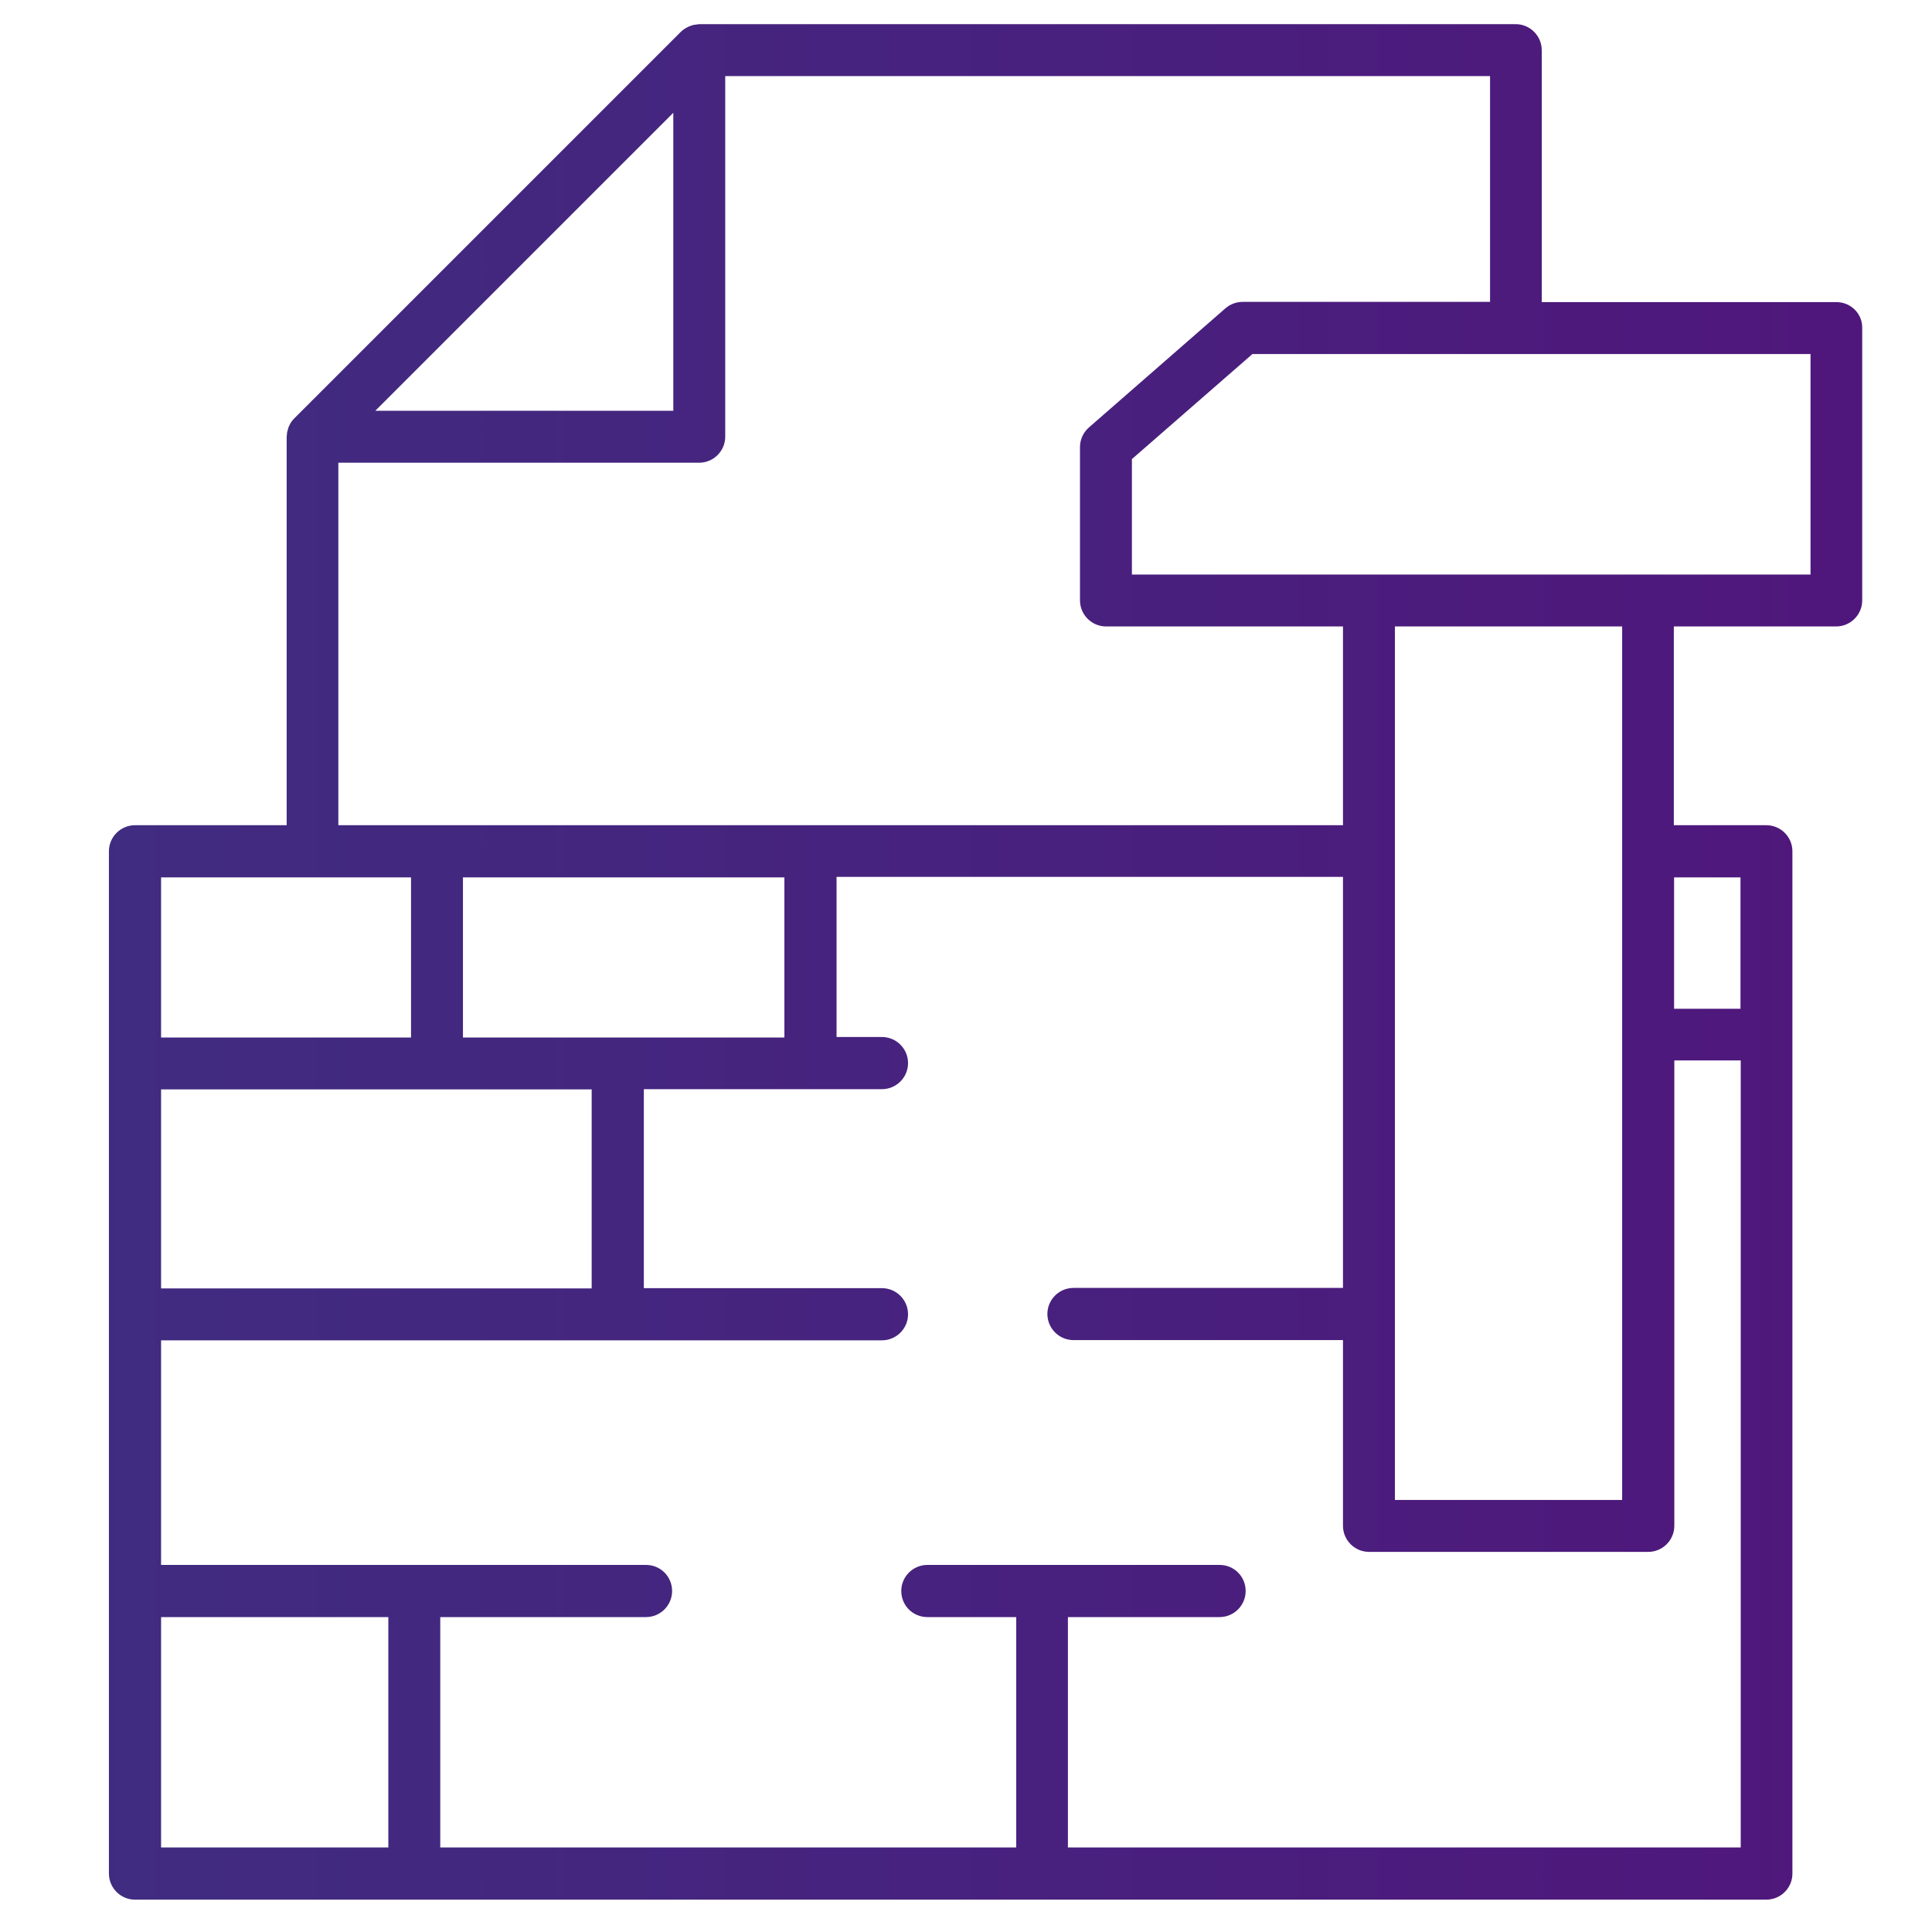
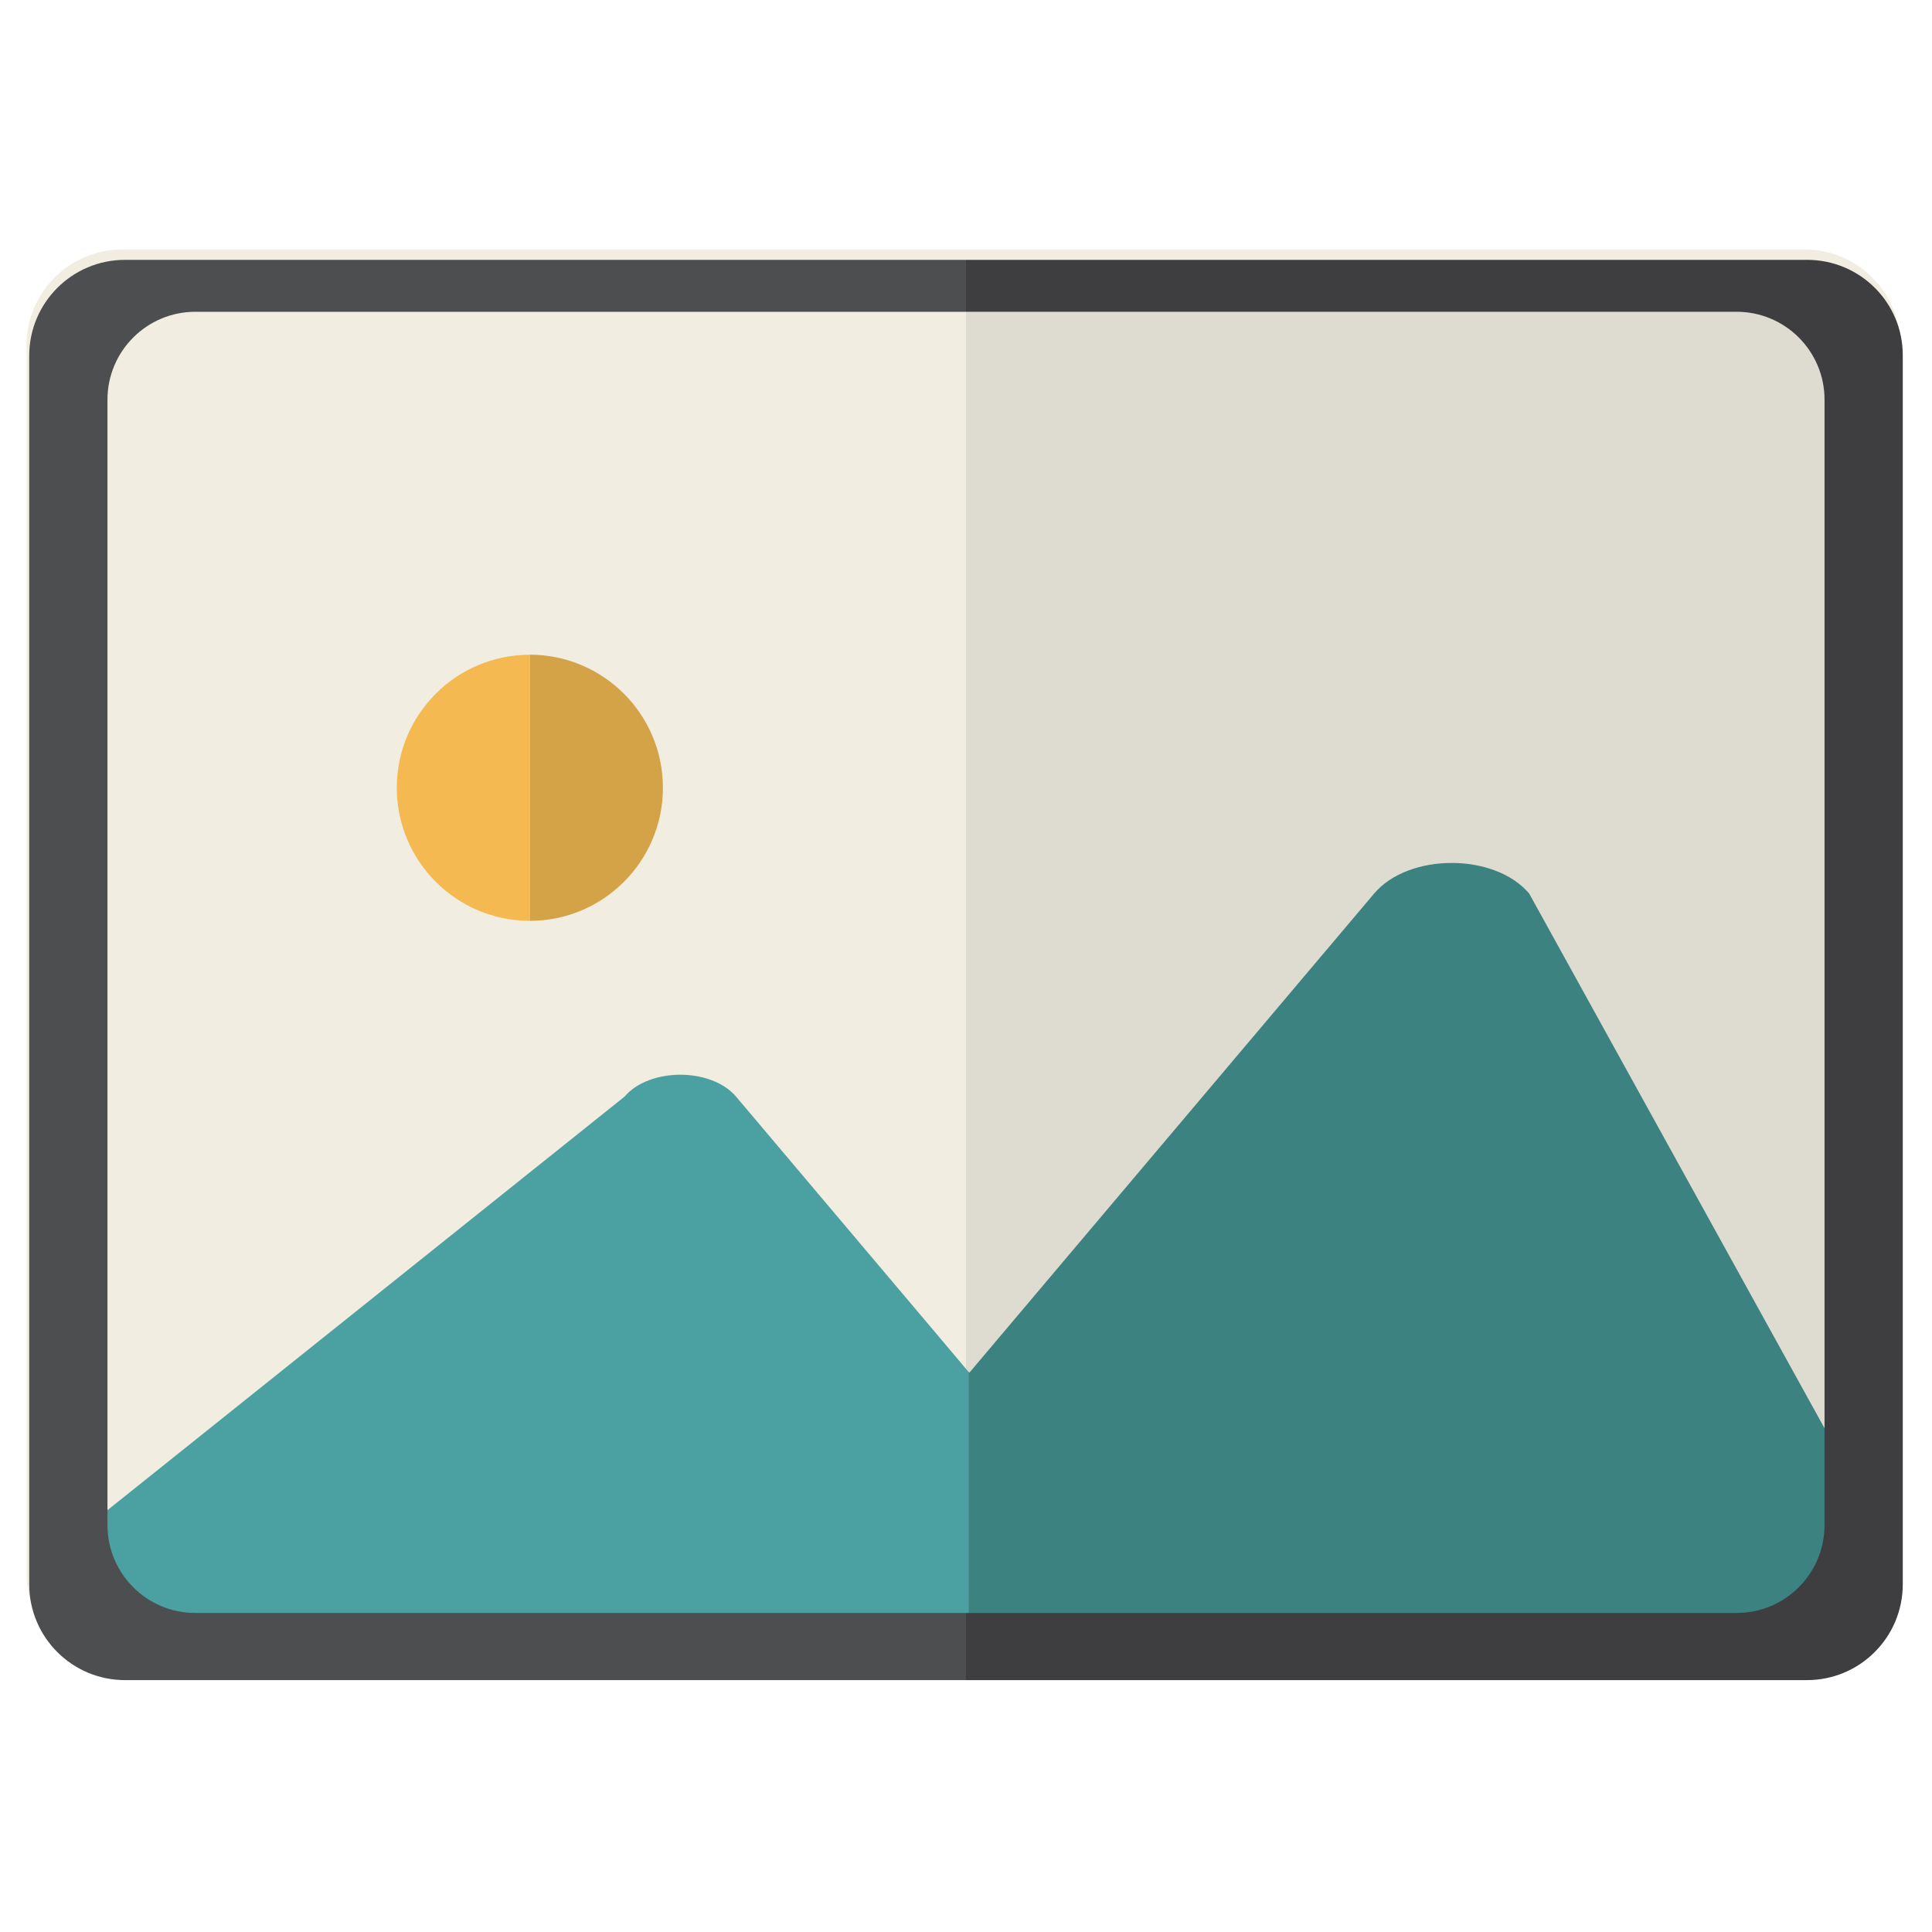
<svg xmlns="http://www.w3.org/2000/svg" version="1.1" id="레이어_1" x="0px" y="0px" viewBox="0 0 800 800" style="enable-background:new 0 0 800 800;" xml:space="preserve">
  <style type="text/css">
- 	.st0{fill:url(#XMLID_00000162334353071976185330000013857157446191203715_);}
+ 	.st0{fill:#F1EDE1;}
+ 	.st1{fill:#DEDBD0;}
+ 	.st2{fill:#4BA1A1;}
+ 	.st3{fill:#3B8281;}
+ 	.st4{fill:#F4BA51;}
+ 	.st5{fill:#D4A247;}
+ 	.st6{fill:#4C4E50;}
+ 	.st7{fill:#3E3E40;}
</style>
  <g id="BACKGROUND">
</g>
-   <g id="XMLID_45_">
-     <linearGradient id="XMLID_00000092430919595552275440000001741739695666239378_" gradientUnits="userSpaceOnUse" x1="1533.702" y1="398.273" x2="-2857.374" y2="398.273">
-       <stop offset="0" style="stop-color:#600076" />
-       <stop offset="1" style="stop-color:#008294" />
-     </linearGradient>
-     <path id="XMLID_1046_" style="fill:url(#XMLID_00000092430919595552275440000001741739695666239378_);" d="M760.4,125.1h-122V20.8   c0-5.9-4.8-10.8-10.8-10.8H289.5c-0.2,0-0.4,0.1-0.7,0.1c-1,0.1-1.9,0.2-2.8,0.6c-0.3,0.1-0.7,0.2-1,0.4c-1.1,0.5-2.2,1.2-3.1,2.1   L121.8,173.3c0,0-0.1,0.1-0.1,0.1c-0.9,0.9-1.5,1.9-2,3c-0.2,0.4-0.3,0.7-0.4,1.1c-0.3,0.9-0.5,1.7-0.5,2.6c0,0.3-0.1,0.5-0.1,0.7   v160.9H55.9c-5.9,0-10.8,4.8-10.8,10.8v423.3c0,5.9,4.8,10.8,10.8,10.8h675.5c5.9,0,10.8-4.8,10.8-10.8V352.5   c0-5.9-4.8-10.8-10.8-10.8h-38.3v-82.3h67.2c5.9,0,10.8-4.8,10.8-10.8V135.8C771.2,129.9,766.4,125.1,760.4,125.1z M278.8,46.7   v123.4H155.4L278.8,46.7z M140.1,191.6h149.4c5.9,0,10.8-4.8,10.8-10.8V31.5h316.7v93.5H514.6c-2.6,0-5.1,0.9-7.1,2.6l-56.6,49.4   c-2.3,2-3.7,5-3.7,8.1v63.5c0,5.9,4.8,10.8,10.8,10.8h98.1v82.3H140.1V191.6z M191.7,429.6v-66.3h133.1v66.3H191.7z M66.7,533.5   v-82.4H245v82.4H66.7z M129.4,363.3h40.8v66.3H66.7v-66.3H129.4z M66.7,669.6h94.1V765H66.7V669.6z M442.2,765v-95.4H505   c5.9,0,10.8-4.8,10.8-10.8s-4.8-10.8-10.8-10.8H384c-5.9,0-10.8,4.8-10.8,10.8s4.8,10.8,10.8,10.8h36.8V765H182.3v-95.4h85.2   c5.9,0,10.8-4.8,10.8-10.8s-4.8-10.8-10.8-10.8H66.7V555h298.5c5.9,0,10.8-4.8,10.8-10.8c0-5.9-4.8-10.8-10.8-10.8h-98.6v-82.4   h98.6c5.9,0,10.8-4.8,10.8-10.8c0-5.9-4.8-10.8-10.8-10.8h-18.8v-66.3h209.7v170.2H444.5c-5.9,0-10.8,4.8-10.8,10.8   c0,5.9,4.8,10.8,10.8,10.8h111.6v76.9c0,5.9,4.8,10.8,10.8,10.8h115.6c5.9,0,10.8-4.8,10.8-10.8V439.1h27.5V765H442.2z    M720.7,363.3v54.4h-27.5v-54.4H720.7z M671.7,352.5v268.6h-94.1V352.5v-93.1h94.1V352.5z M749.7,237.9h-67.2H566.8h-98.1v-47.8   l49.9-43.5h109.1h122V237.9z" />
+   <g>
+     <path class="st0" d="M747.2,103.3H398.9H50.7c-22,0-39.7,17.8-39.7,39.7v508.7c0,22,17.8,39.7,39.7,39.7h348.2h348.2   c22,0,39.8-17.8,39.8-39.7V143C786.9,121.1,769.1,103.3,747.2,103.3z" />
+     <g>
+       <path class="st1" d="M719.1,667.9c20.1,0,36.4-16.3,36.4-36.4v-466c0-20.1-16.3-36.4-36.4-36.4H400v538.9H719.1z" />
+     </g>
+     <path class="st2" d="M384.3,548.2l-79.5-94.1c-10.3-12.1-35.9-12.1-46.2,0L23.4,642.2c-10.3,12.1,2.6,27.3,23.1,27.3h235.3h98.4   H401V568L384.3,548.2z" />
+     <path class="st3" d="M777.7,631.6L633.2,370c-14.3-16.9-49.9-16.9-64.2,0L458.5,500.8l-57.1,67.6l0,0L401,568v101.6h0.3h39.3h160.4   h148.8C778.4,669.6,792,648.4,777.7,631.6z" />
+     <g>
+       <path class="st4" d="M164.3,326.2c0,30.4,24.7,55.1,55.1,55.1V271.1C189,271.1,164.3,295.8,164.3,326.2z" />
+       <path class="st5" d="M219.4,271.1v110.2c30.4,0,55.1-24.7,55.1-55.1C274.5,295.8,249.8,271.1,219.4,271.1z" />
+     </g>
+     <path class="st6" d="M80.9,667.9c-20.1,0-36.4-16.3-36.4-36.4v-466c0-20.1,16.3-36.4,36.4-36.4H400v-21.5H51.8   c-22,0-39.7,17.8-39.7,39.7V656c0,22,17.8,39.7,39.7,39.7H400v-27.8H80.9z" />
+     <path class="st7" d="M748.3,107.6H400v21.5h319.1c20.1,0,36.4,16.3,36.4,36.4v466c0,20.1-16.3,36.4-36.4,36.4H400v27.8h348.2   c22,0,39.7-17.8,39.7-39.7V147.3C788,125.3,770.2,107.6,748.3,107.6z" />
  </g>
</svg>
